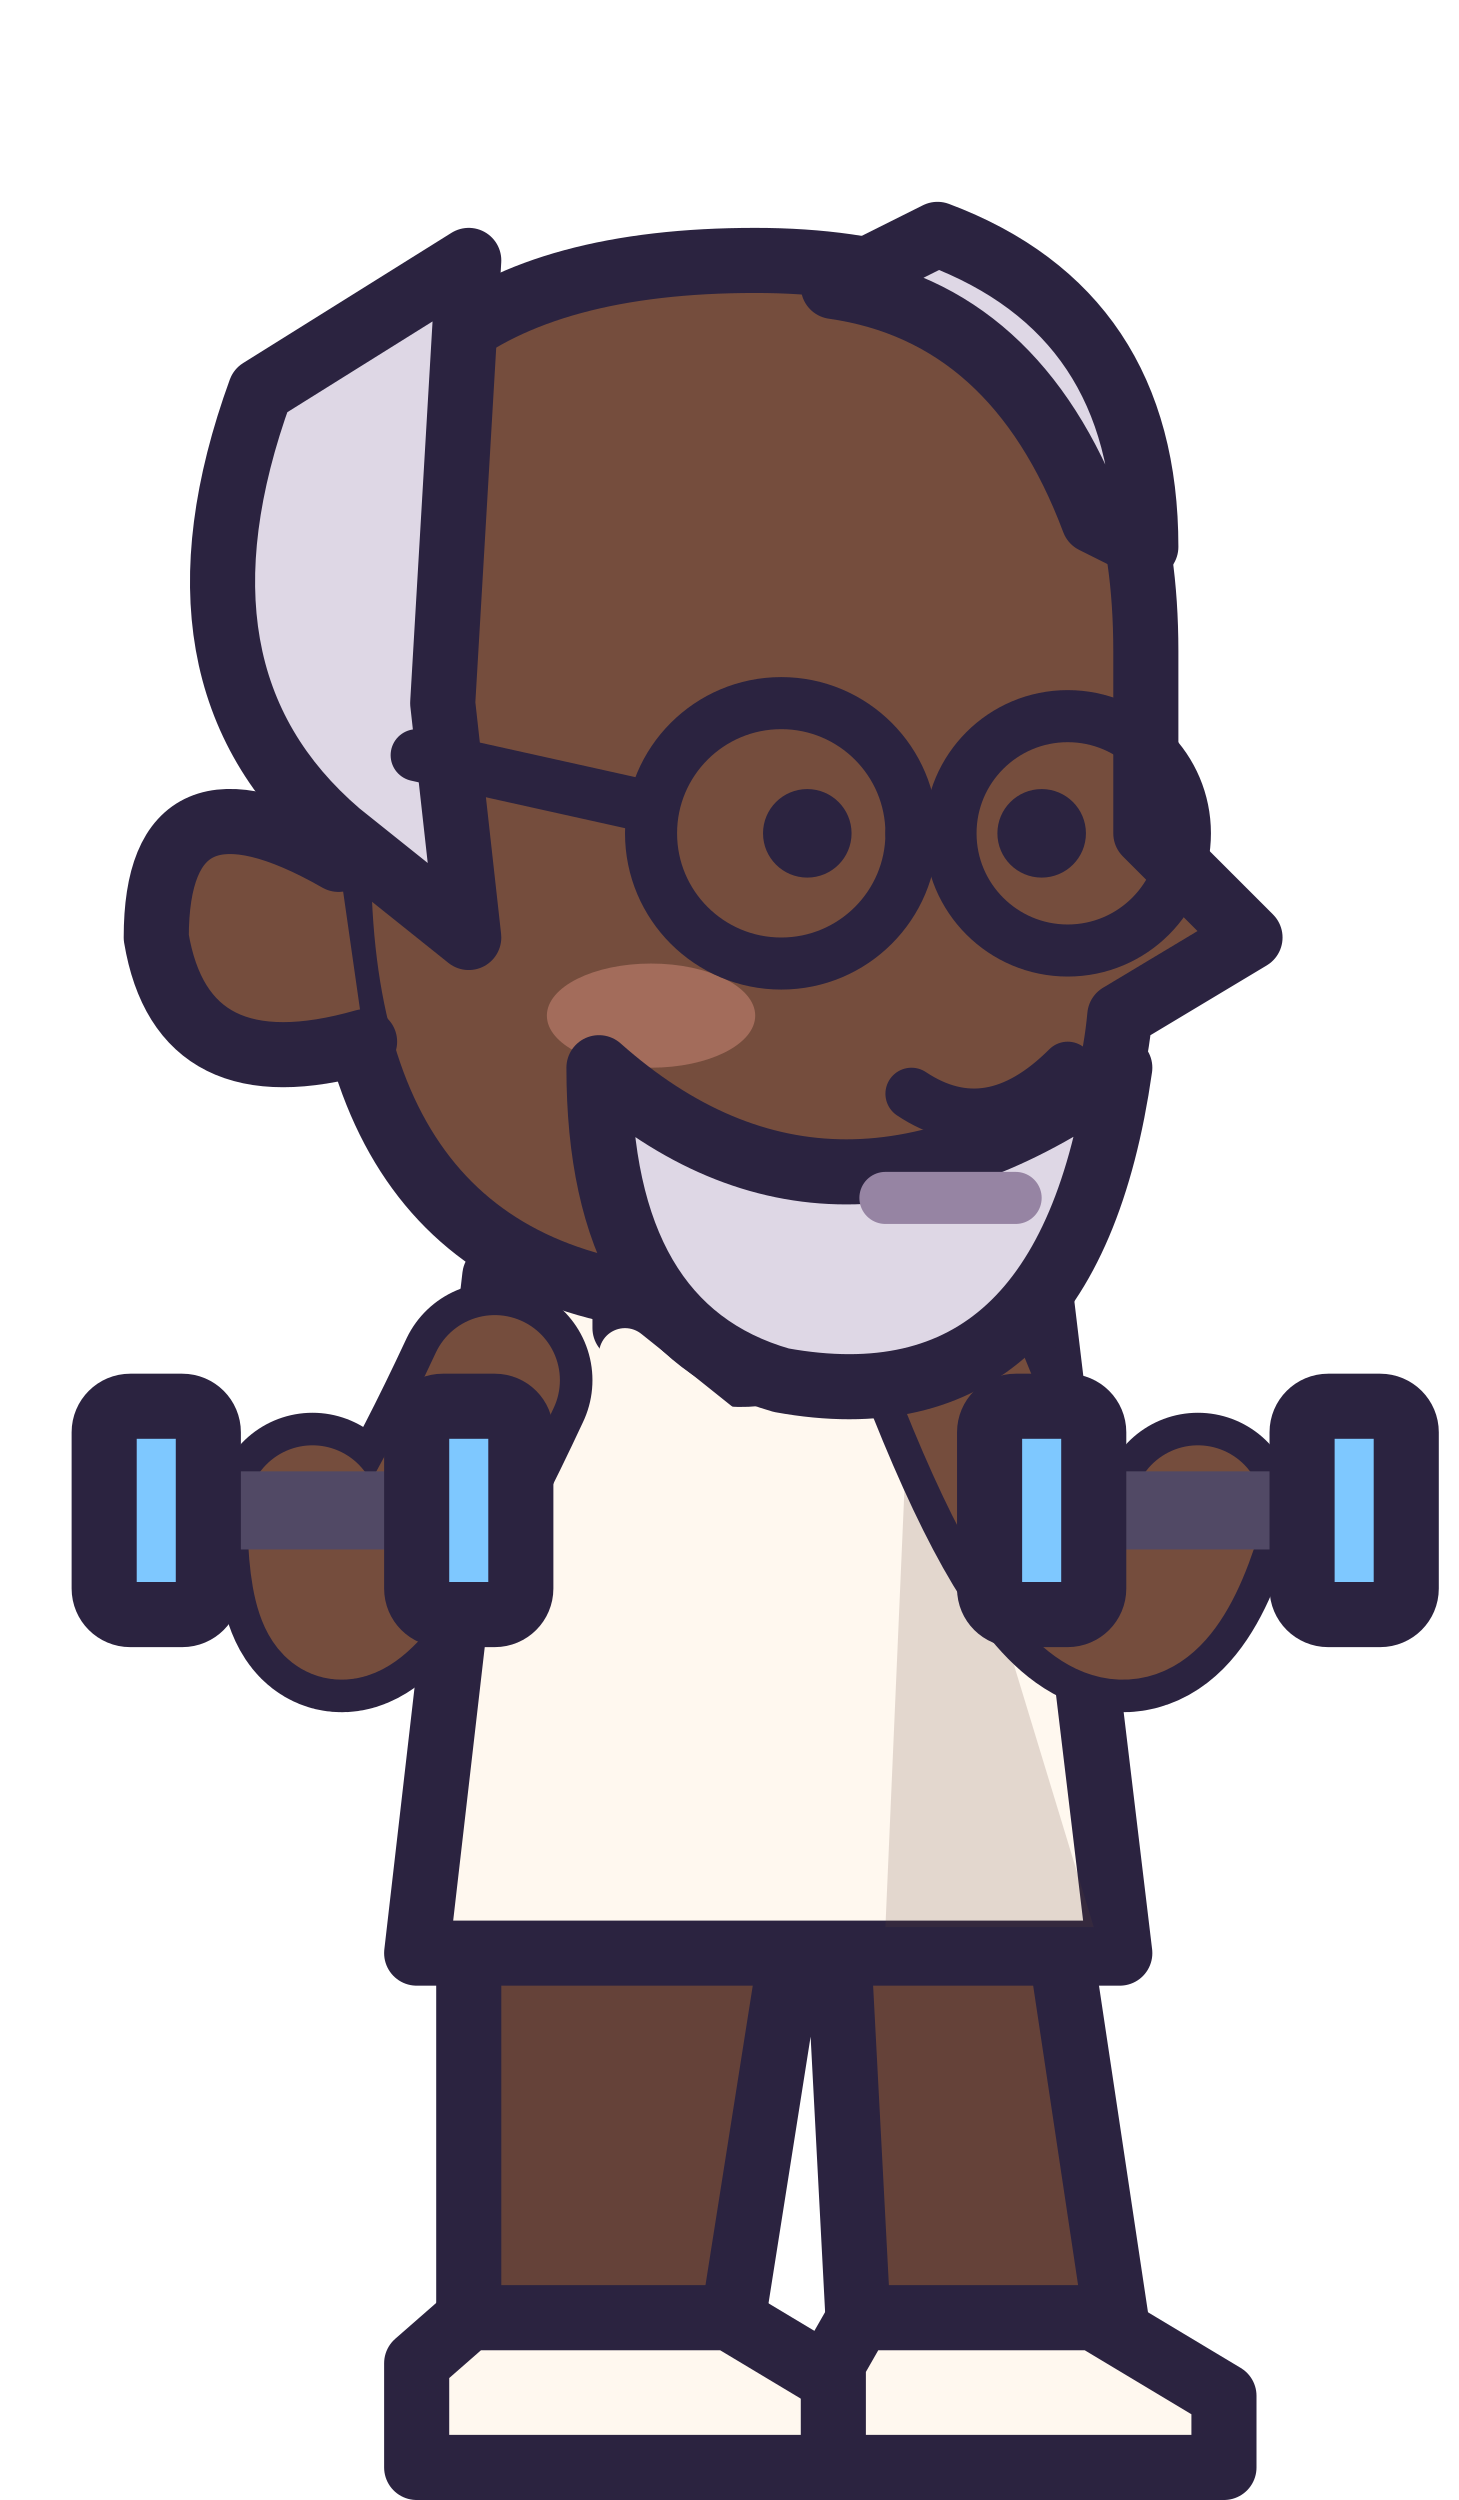
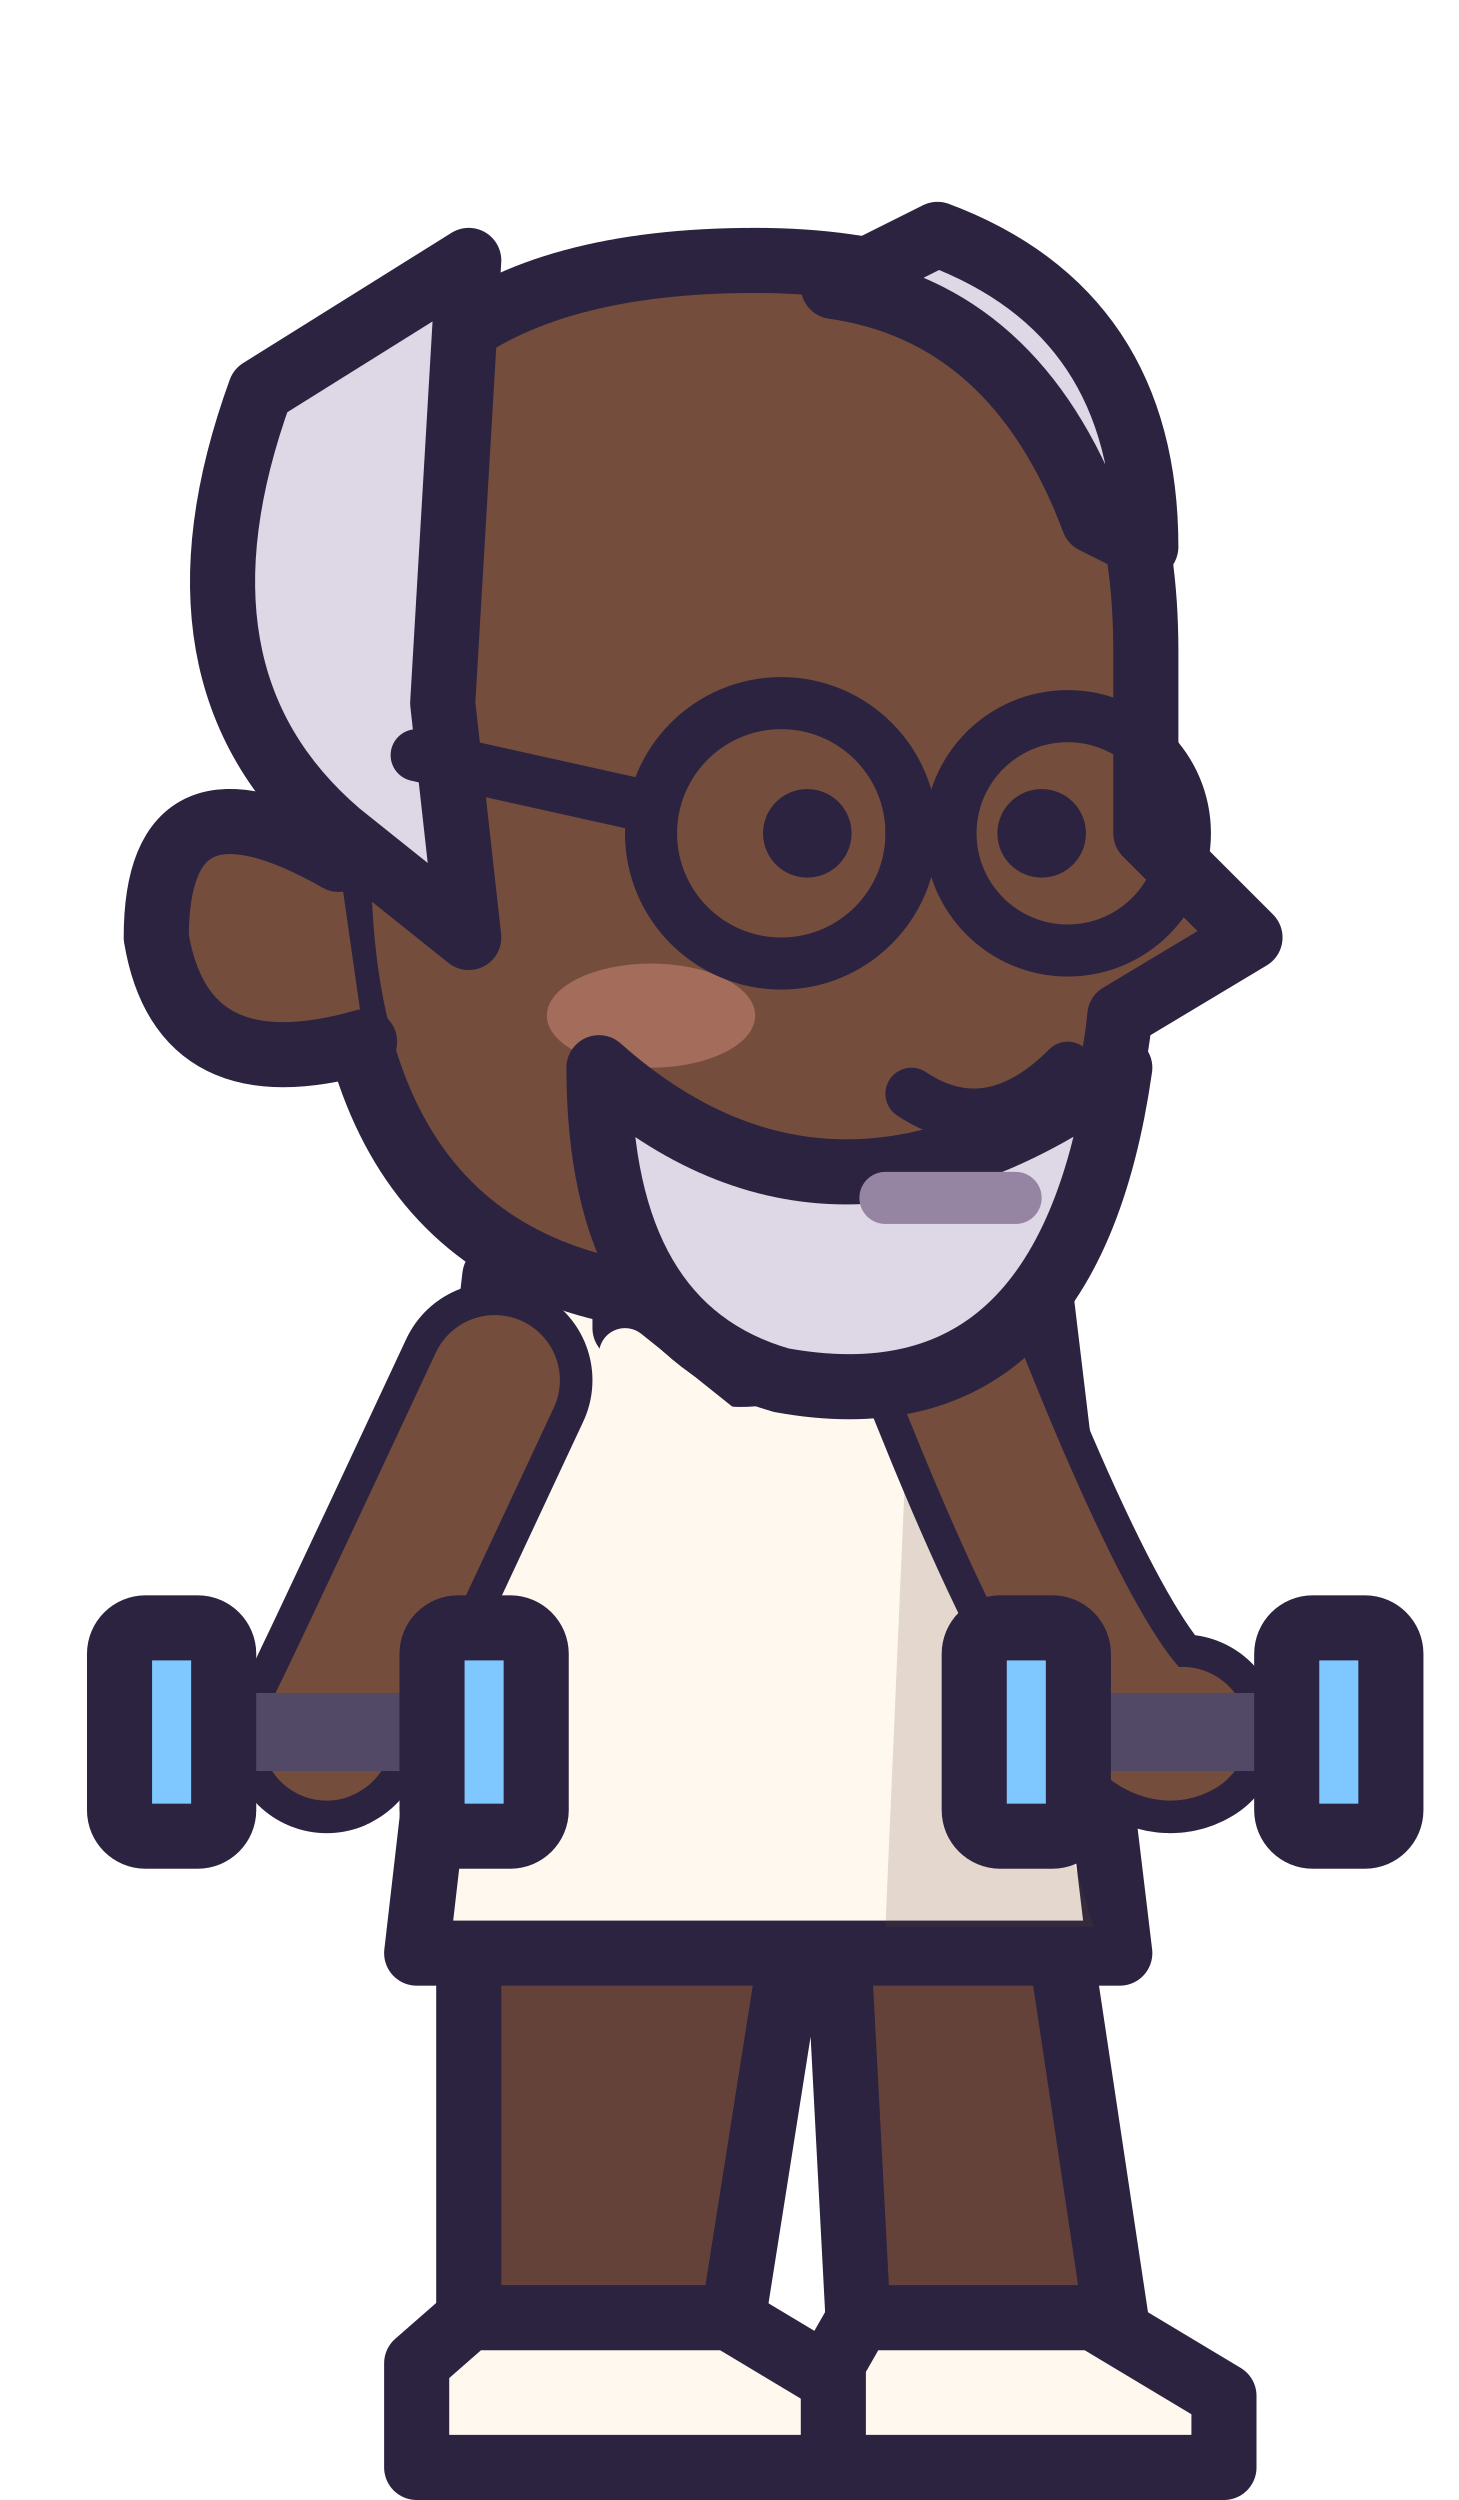
<svg xmlns="http://www.w3.org/2000/svg" width="56" height="96" viewBox="0 0 56 96">
  <g stroke="#2b2340" stroke-width="2.5" stroke-linecap="round" stroke-linejoin="round">
    <path d="M18 71v19h10l3-19m1 0 1 19h10l-3-20" fill="#654239" vector-effect="non-scaling-stroke" />
    <g transform="translate(0 0)">
      <path d="M18 89h10l5 3v2.75H16v-4Z" fill="#fff8ef" vector-effect="non-scaling-stroke" />
    </g>
    <g transform="translate(0 0)">
      <path d="M33 89h9l5 3v2.75H32v-4Z" fill="#fff8ef" vector-effect="non-scaling-stroke" />
    </g>
    <path d="M19 49q11-7 21 1l3 25H16Z" fill="#fff8ef" vector-effect="non-scaling-stroke" />
    <path d="M35 51l7 23h-8Z" fill="#654239" stroke="none" opacity="0.18" vector-effect="non-scaling-stroke" />
    <path d="M24 44v7q5 4 10-1v-7" fill="#754d3d" vector-effect="non-scaling-stroke" />
    <path d="M24 52l5 4 6-5" fill="none" stroke="#fff8ef" stroke-width="2" vector-effect="non-scaling-stroke" />
-     <path d="M19 53Q12 68 12 58" fill="none" stroke="#2b2340" stroke-width="7.5" vector-effect="non-scaling-stroke" />
-     <path d="M19 53Q12 68 12 58" fill="none" stroke="#754d3d" stroke-width="5" vector-effect="non-scaling-stroke" />
-     <path d="M37 53Q43 68 46 58" fill="none" stroke="#2b2340" stroke-width="7.5" vector-effect="non-scaling-stroke" />
-     <path d="M37 53Q43 68 46 58" fill="none" stroke="#754d3d" stroke-width="5" vector-effect="non-scaling-stroke" />
+     <path d="M19 53Q12 68 12.59 66.51" fill="none" stroke="#2b2340" stroke-width="7.5" vector-effect="non-scaling-stroke" />
+     <path d="M19 53Q12 68 12.59 66.51" fill="none" stroke="#754d3d" stroke-width="5" vector-effect="non-scaling-stroke" />
+     <path d="M37 53Q43 68 45.41 66.51" fill="none" stroke="#2b2340" stroke-width="7.5" vector-effect="non-scaling-stroke" />
+     <path d="M37 53Q43 68 45.41 66.51" fill="none" stroke="#754d3d" stroke-width="5" vector-effect="non-scaling-stroke" />
    <g transform="translate(0 0) rotate(0 28 35)">
      <path d="M13 23q0-13 16-13 15 0 15 15v7l4 4-5 3q-1 11-15 11-15 0-15-17Z" fill="#754d3d" vector-effect="non-scaling-stroke" />
      <path d="M13 33q-7-4-7 3 1 6 8 4" fill="#754d3d" vector-effect="non-scaling-stroke" />
      <path d="M13 32q-7-6-3-17l8-5-1 17 1 9Z" fill="#ded7e5" vector-effect="non-scaling-stroke" />
      <path d="M42 20q-3-8-10-9l4-2q8 3 8 12Z" fill="#ded7e5" vector-effect="non-scaling-stroke" />
      <circle cx="31" cy="32" r="1.7" fill="#2b2340" stroke="none" vector-effect="non-scaling-stroke" />
      <circle cx="40" cy="32" r="1.7" fill="#2b2340" stroke="none" vector-effect="non-scaling-stroke" />
      <path d="M35 42q3 2 6-1" fill="none" stroke="#2b2340" stroke-width="2" vector-effect="non-scaling-stroke" />
      <ellipse cx="25" cy="39" rx="4" ry="2" fill="#a36c5b" stroke="none" vector-effect="non-scaling-stroke" />
      <path d="M23 41q9 8 20 0-2 14-13 12-7-2-7-12Z" fill="#ded7e5" vector-effect="non-scaling-stroke" />
      <path d="M34 46h5" fill="none" stroke="#9684a3" stroke-width="2" vector-effect="non-scaling-stroke" />
      <circle cx="30" cy="32" r="5" fill="none" stroke-width="2" vector-effect="non-scaling-stroke" />
      <circle cx="41" cy="32" r="4.5" fill="none" stroke-width="2" vector-effect="non-scaling-stroke" />
      <path d="M35 32h1m-11-1-9-2" fill="none" stroke="#2b2340" stroke-width="2" vector-effect="non-scaling-stroke" />
    </g>
-     <path d="M6 58h12" fill="none" stroke="#514965" stroke-width="3" vector-effect="non-scaling-stroke" />
-     <rect x="4" y="54" width="4" height="8" rx="1" fill="#7ec8ff" vector-effect="non-scaling-stroke" />
-     <rect x="16" y="54" width="4" height="8" rx="1" fill="#7ec8ff" vector-effect="non-scaling-stroke" />
-     <path d="M40 58h12" fill="none" stroke="#514965" stroke-width="3" vector-effect="non-scaling-stroke" />
-     <rect x="38" y="54" width="4" height="8" rx="1" fill="#7ec8ff" vector-effect="non-scaling-stroke" />
-     <rect x="50" y="54" width="4" height="8" rx="1" fill="#7ec8ff" vector-effect="non-scaling-stroke" />
+     <path d="M6 69h12" fill="none" stroke="#514965" stroke-width="3" vector-effect="non-scaling-stroke" transform="translate(0.59 -2.49)" />
+     <rect x="4" y="65" width="4" height="8" rx="1" fill="#7ec8ff" vector-effect="non-scaling-stroke" transform="translate(0.59 -2.49)" />
+     <rect x="16" y="65" width="4" height="8" rx="1" fill="#7ec8ff" vector-effect="non-scaling-stroke" transform="translate(0.59 -2.49)" />
+     <path d="M40 69h12" fill="none" stroke="#514965" stroke-width="3" vector-effect="non-scaling-stroke" transform="translate(-0.59 -2.49)" />
+     <rect x="38" y="65" width="4" height="8" rx="1" fill="#7ec8ff" vector-effect="non-scaling-stroke" transform="translate(-0.59 -2.49)" />
+     <rect x="50" y="65" width="4" height="8" rx="1" fill="#7ec8ff" vector-effect="non-scaling-stroke" transform="translate(-0.59 -2.49)" />
  </g>
</svg>
